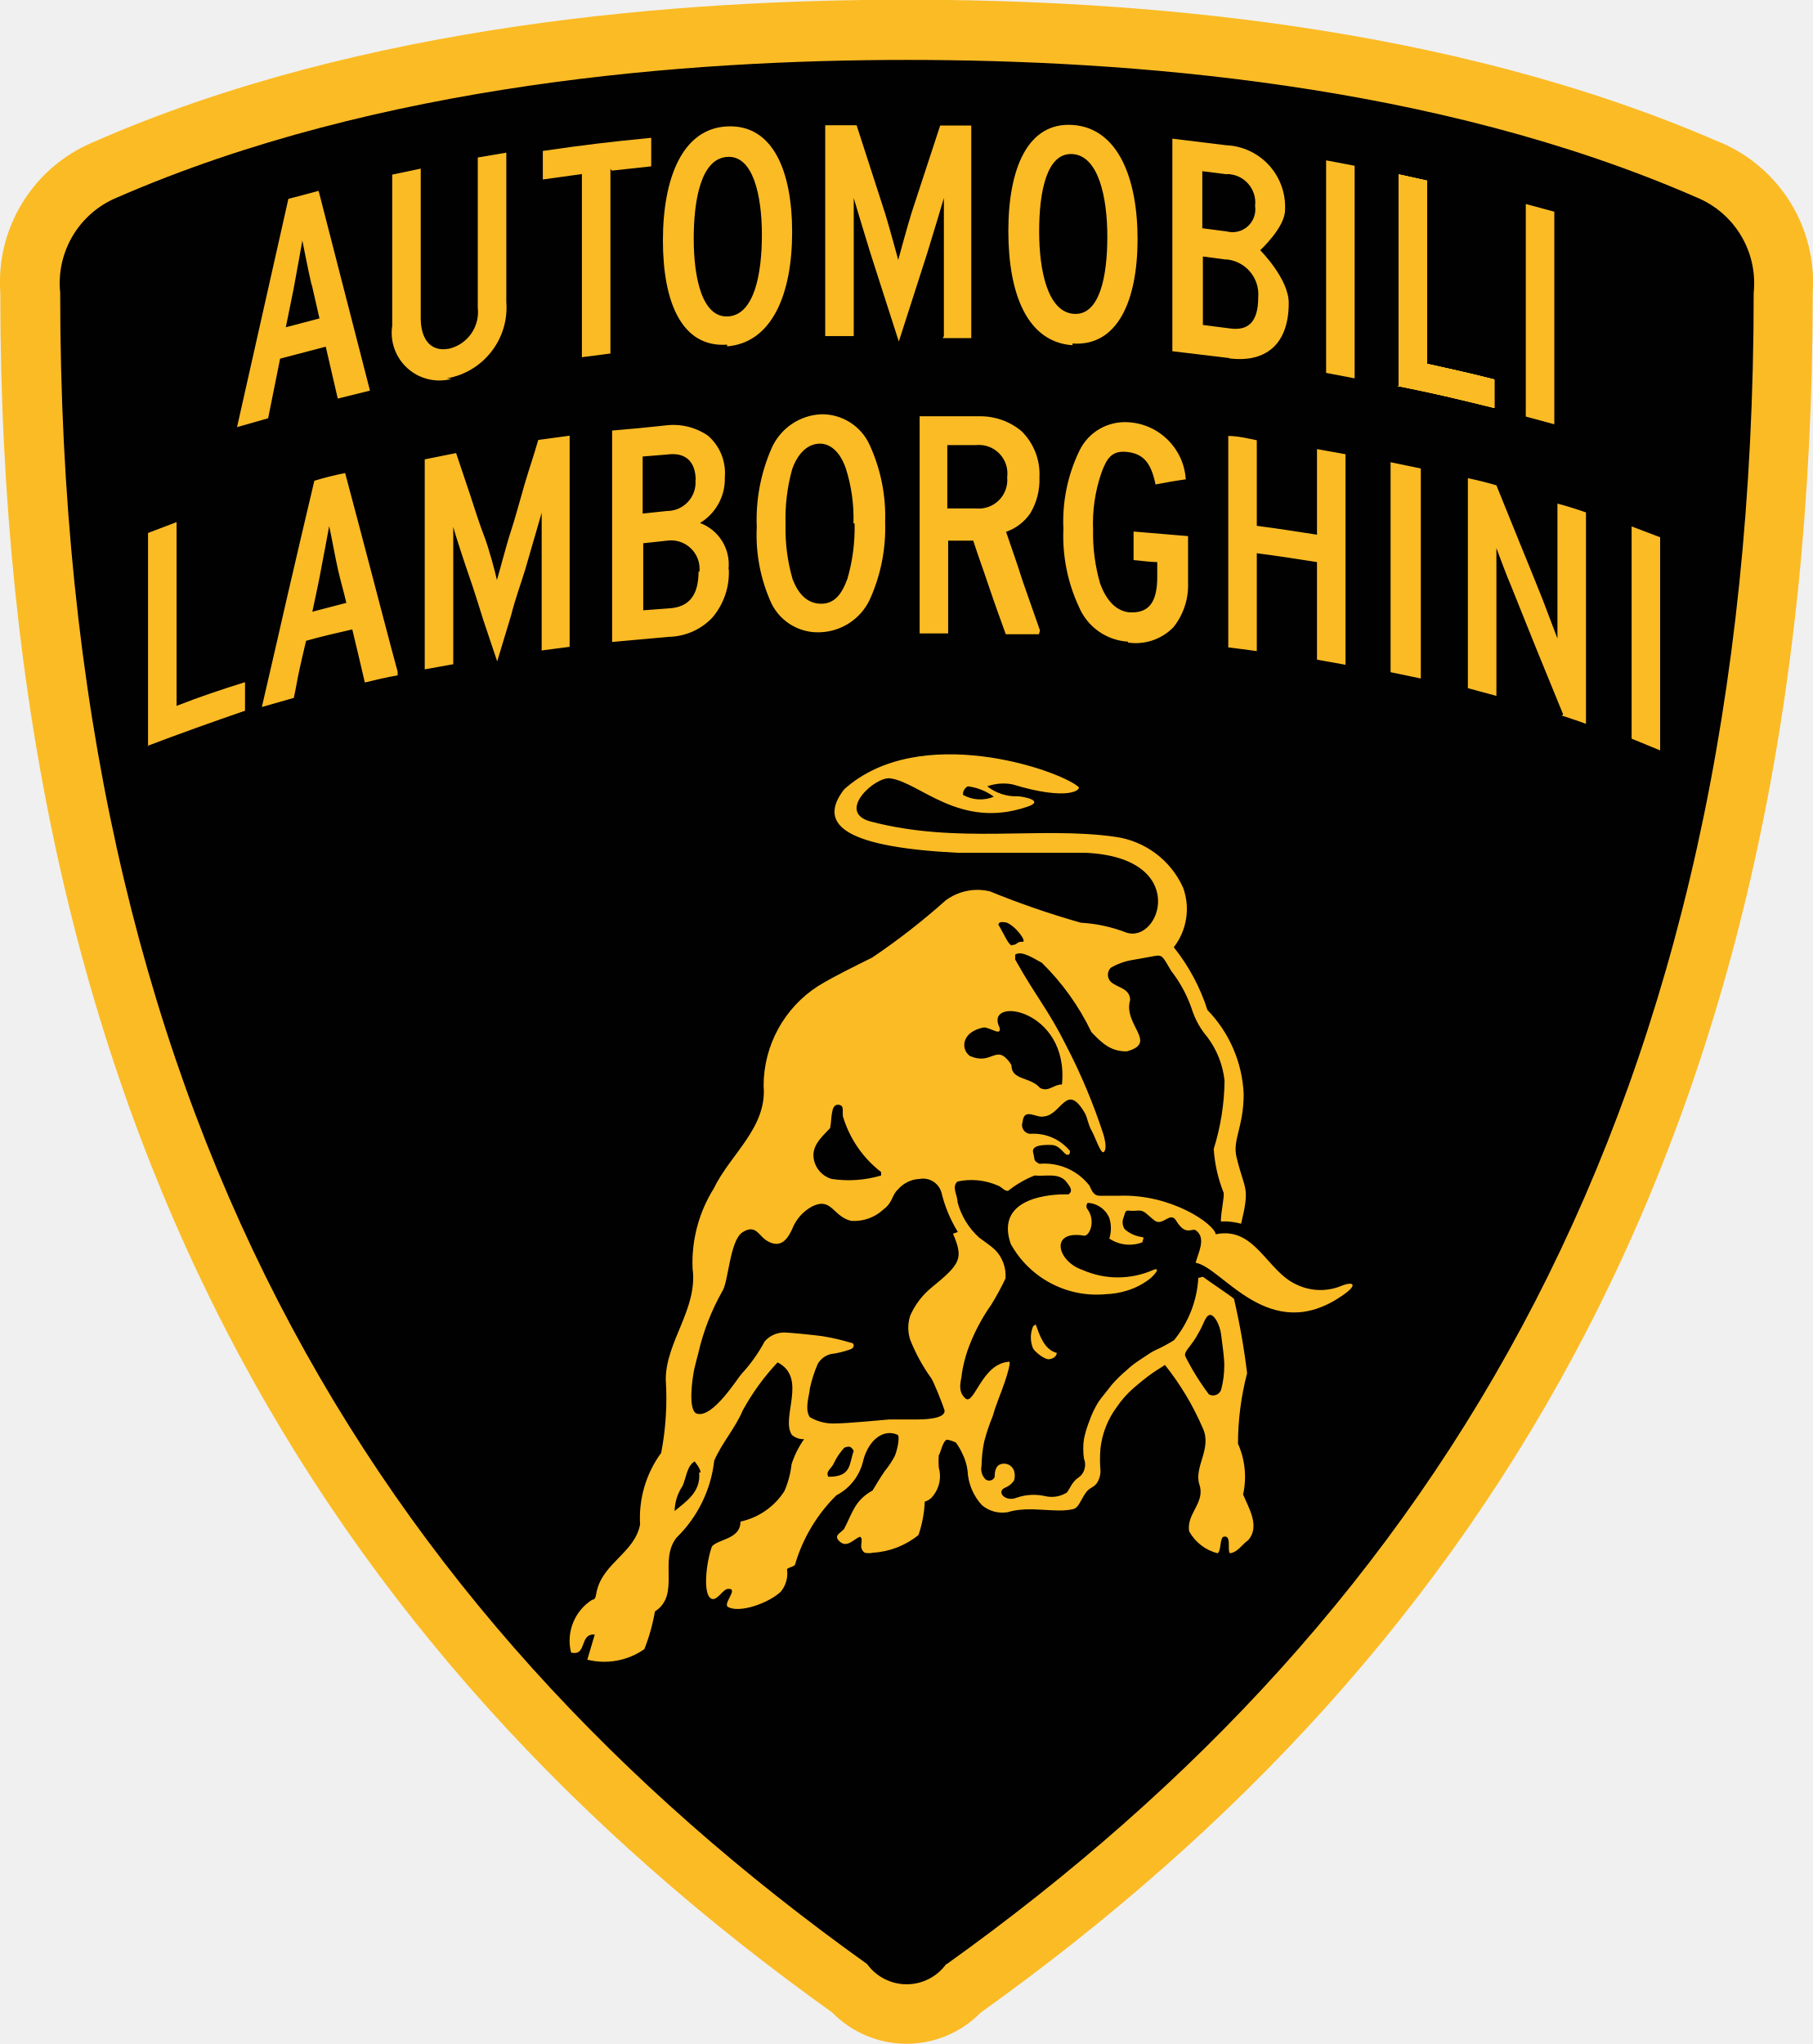
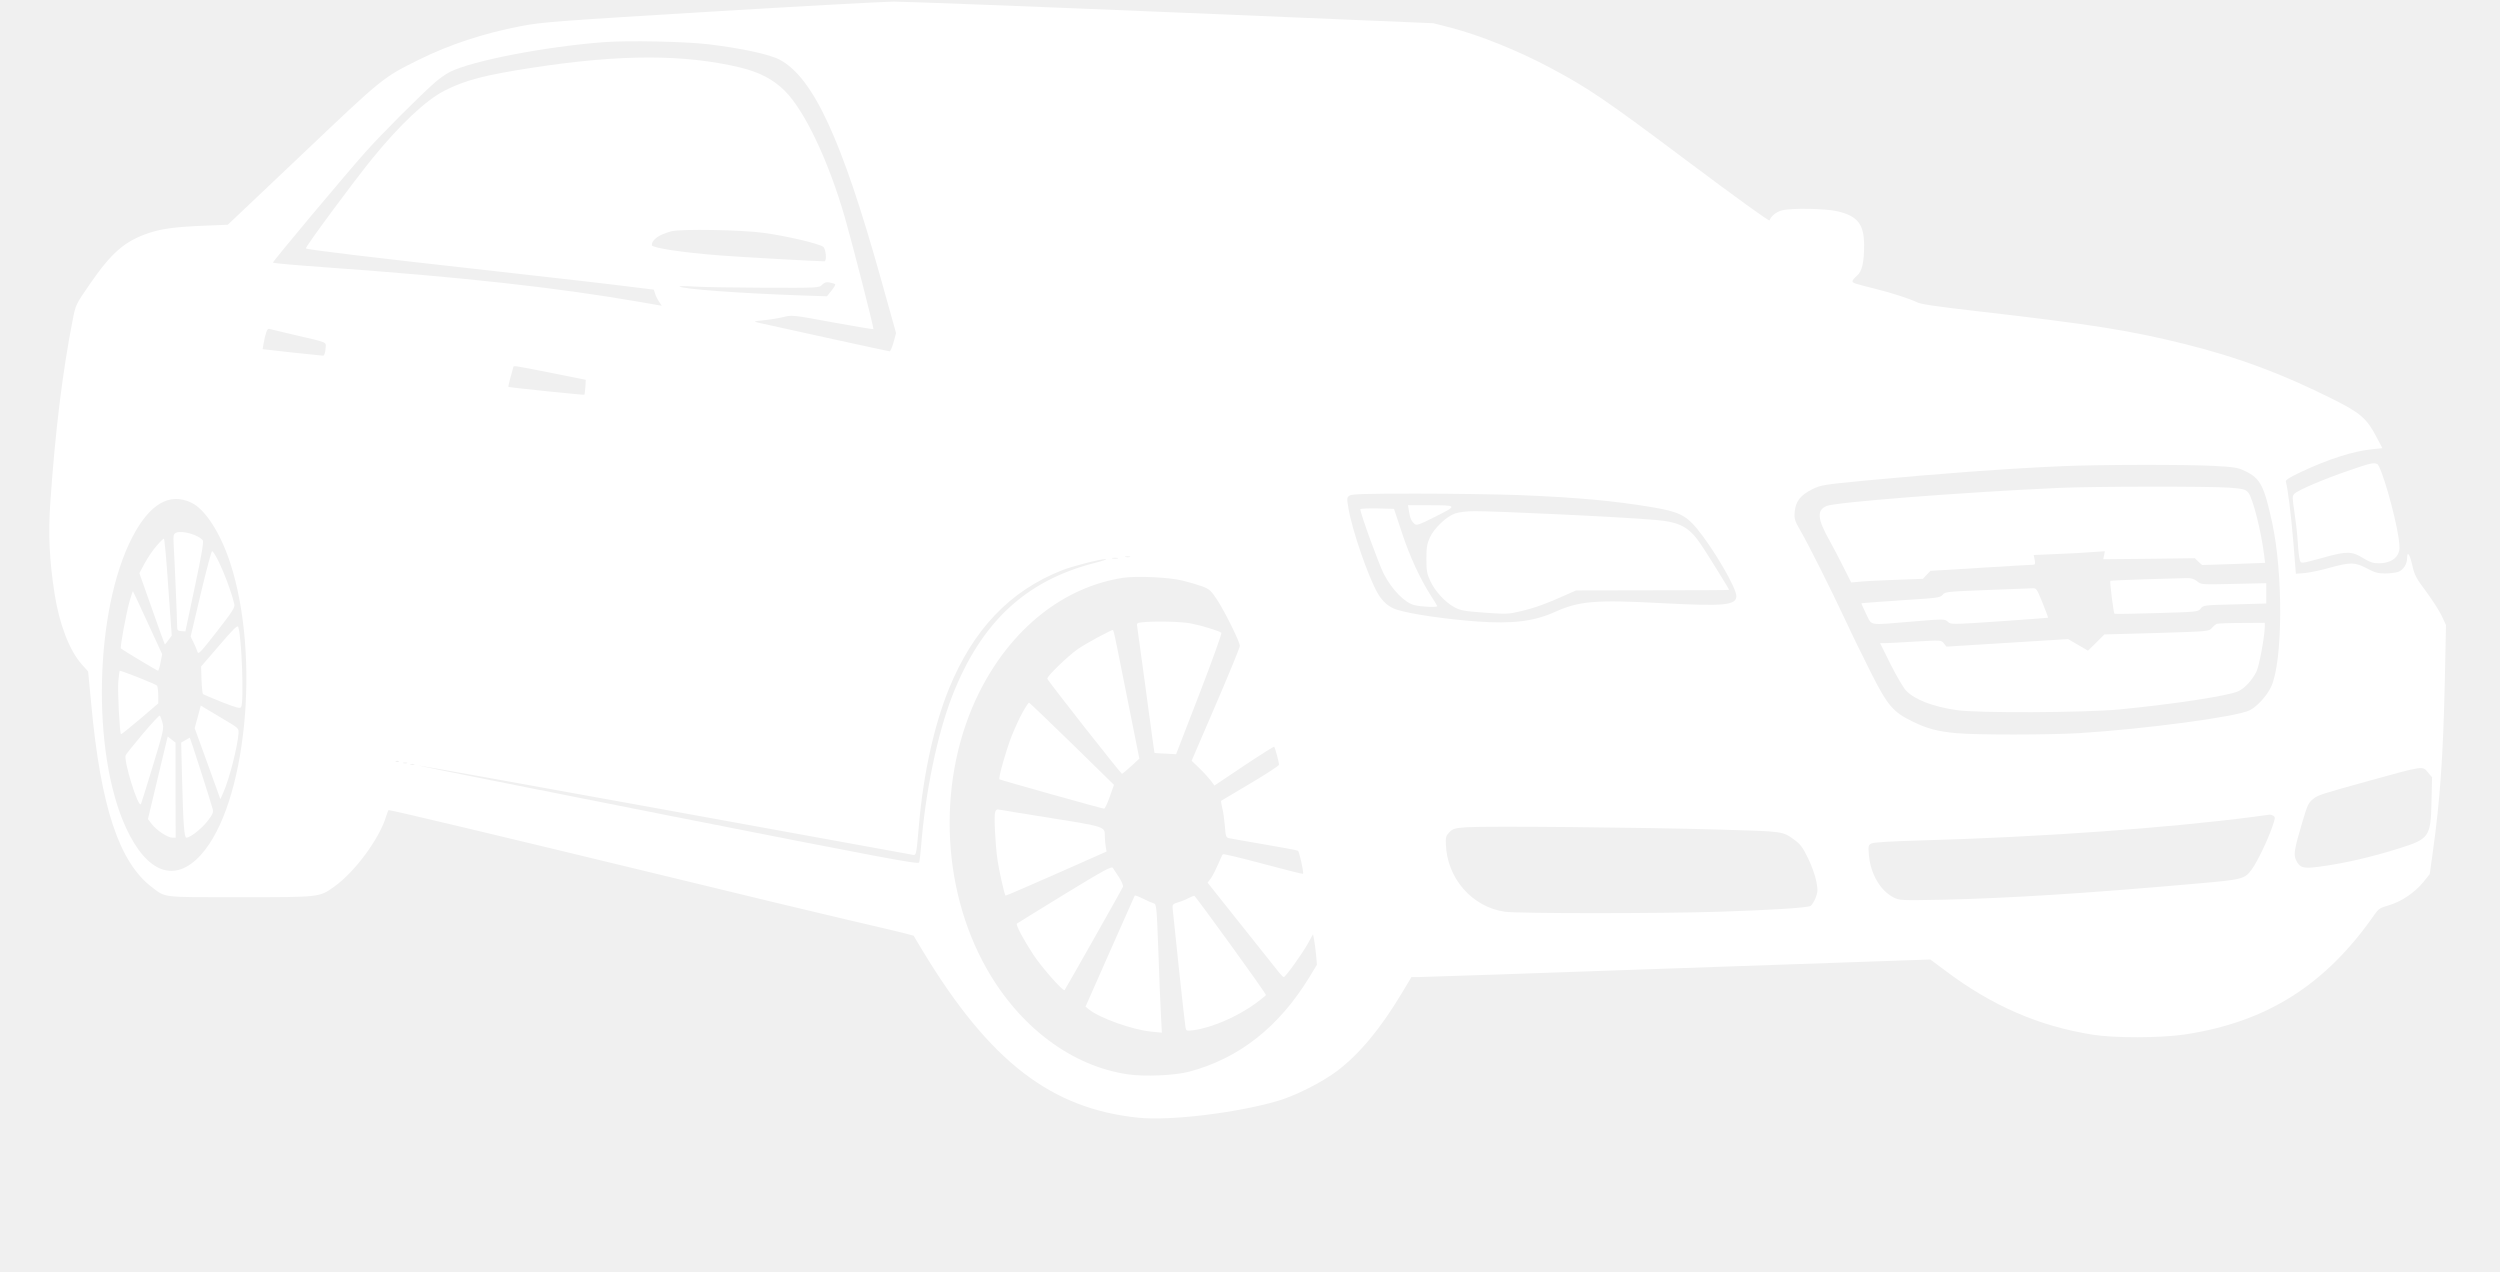
- <svg xmlns="http://www.w3.org/2000/svg" id="Layer_1" data-name="Layer 1" viewBox="0 0 63.54 71.64">
-   <path d="M347.14,344.37a5.22,5.22,0,0,1,3.18-5.16c9.39-4.1,20.29-4.9,28-4.9s18.57.8,28,4.9a5.22,5.22,0,0,1,3.18,5.16c0,28.63-11.07,46.57-28.59,59.09a3.57,3.57,0,0,1-5.1,0c-17.52-12.52-28.59-30.46-28.59-59.09" transform="translate(-346.51 -333.61)" style="fill:#010102" />
-   <path d="M406.81,338.6c-9.58-4.18-20.7-5-28.52-5s-19,.81-28.53,5a5.32,5.32,0,0,0-3.24,5.26c0,29.21,11.3,47.52,29.17,60.29a3.64,3.64,0,0,0,5.2,0c17.87-12.77,29.17-31.07,29.17-60.29a5.33,5.33,0,0,0-3.24-5.26m-27.14,63.85a1.71,1.71,0,0,1-2.77,0c-17.32-12.38-28.29-30-28.29-58.58a3.25,3.25,0,0,1,2-3.34c9.18-4,20-4.82,27.69-4.82s18.51.81,27.68,4.82a3.25,3.25,0,0,1,2,3.34c0,28.54-11,46.21-28.29,58.58" transform="translate(-346.51 -333.61)" style="fill:#fbbb25" />
-   <path d="M376.44,384.46c-.09-.15-.15-.18-.33-.11a2.08,2.08,0,0,0-.36.53c-.08.2-.31.29-.2.49.82,0,.72-.44.89-.91m-5.37.76c0-.14-.21-.39-.21-.39-.27.17-.28.53-.42.86a1.63,1.63,0,0,0-.28.88h0c.38-.32.93-.66.86-1.35m5.06-12.42c-.08-.17.08-.46-.19-.47s-.21.53-.28.82c-.31.33-.68.64-.56,1.14a.89.89,0,0,0,.61.64,4,4,0,0,0,1.74-.12v-.12a3.86,3.86,0,0,1-1.32-1.89m5.73-2.07a.86.86,0,0,1,.16.22c0,.53.65.39,1,.79.3.16.49-.13.77-.12.26-2.67-2.75-3.12-2.19-2,.08.33-.32,0-.55,0-.78.15-.82.76-.49,1,.72.32.9-.33,1.3.11m.19-4c.18,0,.16-.13.35-.11s-.24-.57-.57-.68c-.09,0-.24-.06-.27.08.17.26.37.77.49.72m-.64-5.2a1.92,1.92,0,0,0-.92-.37.31.31,0,0,0-.17.3,1.24,1.24,0,0,0,1.09.06m2.2,19.48c0,.15-.15.23-.28.24s-.43-.2-.55-.37a1,1,0,0,1,0-.79l.09-.06c.14.38.29.88.74,1m5.12-2.67c.2.15.95.65,1.09.77a24.48,24.48,0,0,1,.46,2.61,9.87,9.87,0,0,0-.32,2.47,2.85,2.85,0,0,1,.18,1.78c.2.48.6,1.12.18,1.6-.23.16-.36.42-.64.46-.11-.1.08-.69-.25-.57-.11.13-.06.47-.18.57a1.56,1.56,0,0,1-1-.77c-.11-.61.57-1,.36-1.63s.46-1.27.11-2a9.67,9.67,0,0,0-1.32-2.2c-.16.11-.35.21-.61.41s-.37.3-.49.4a3.51,3.51,0,0,0-.6.68,3,3,0,0,0-.56,1.43,4.46,4.46,0,0,0,0,.79.76.76,0,0,1-.14.45c-.14.17-.25.12-.41.37s-.23.48-.4.52c-.62.16-1.53-.13-2.3.11a1.11,1.11,0,0,1-.9-.24,1.9,1.9,0,0,1-.51-1.22,1.93,1.93,0,0,0-.19-.61,2.2,2.2,0,0,0-.22-.37,1.11,1.11,0,0,0-.3-.1c-.15,0-.24.48-.3.55a3,3,0,0,0,0,.42,1.1,1.1,0,0,1-.2,1,.53.53,0,0,1-.29.2,4.17,4.17,0,0,1-.22,1.17,2.78,2.78,0,0,1-1.59.62.66.66,0,0,1-.3,0c-.25-.19,0-.46-.16-.56-.2.07-.45.4-.7.18s0-.29.14-.45c.3-.57.37-1,1-1.35.1-.16.26-.44.42-.67a3.34,3.34,0,0,0,.36-.54c.12-.3.17-.71.1-.74-.48-.22-1,.15-1.2.87a1.83,1.83,0,0,1-.95,1.25,5.64,5.64,0,0,0-1.44,2.4c0,.1-.25.12-.29.19a1,1,0,0,1-.22.79c-.44.41-1.46.76-1.85.53-.19-.11.4-.67,0-.63-.17,0-.37.41-.56.35-.35-.11-.19-1.34,0-1.84.22-.26,1-.25,1-.87a2.44,2.44,0,0,0,1.54-1.07,3.25,3.25,0,0,0,.25-.94,3.22,3.22,0,0,1,.44-.88.6.6,0,0,1-.43-.15c-.4-.6.56-2-.5-2.54a8.22,8.22,0,0,0-1.22,1.68c-.26.62-.73,1.14-1,1.76a4.47,4.47,0,0,1-1.32,2.7c-.64.8.15,2-.76,2.59a6.73,6.73,0,0,1-.37,1.32,2.45,2.45,0,0,1-2,.37l.26-.88c-.55-.05-.26.77-.83.63a1.7,1.7,0,0,1,.74-1.85c.14,0,.13-.19.16-.3.23-1,1.33-1.35,1.52-2.34a3.86,3.86,0,0,1,.74-2.51,10.17,10.17,0,0,0,.16-2.57c0-1.33,1.13-2.48.94-3.89a4.9,4.9,0,0,1,.74-2.8c.59-1.22,1.88-2.14,1.75-3.61a4.16,4.16,0,0,1,1.91-3.49c.61-.37,1.28-.69,1.9-1a24.22,24.22,0,0,0,2.57-2,1.87,1.87,0,0,1,1.55-.32,30.43,30.43,0,0,0,3.19,1.1,5.19,5.19,0,0,1,1.58.34c1.2.43,2.27-2.61-1.39-2.79l-4.49,0c-3.79-.19-5-.92-4-2.22,2.62-2.37,7.51-.7,8.22-.09.1.08-.31.52-2.32-.09a1.68,1.68,0,0,0-.88.07,1.64,1.64,0,0,0,1.07.35c.15,0,1,.15.32.37-2.36.8-3.75-.86-4.79-1-.54-.07-1.9,1.18-.7,1.51,3.08.81,5.93.16,8.59.54a3.07,3.07,0,0,1,2.38,1.79,2.19,2.19,0,0,1-.33,2.08,6.87,6.87,0,0,1,1.18,2.2,4.51,4.51,0,0,1,1.27,2.94c0,1.17-.4,1.6-.25,2.22.29,1.2.48,1,.16,2.33a2.32,2.32,0,0,0-.71-.08c0-.31.12-.84.1-1a5,5,0,0,1-.35-1.54,8.34,8.34,0,0,0,.38-2.39,3.08,3.08,0,0,0-.61-1.54,2.83,2.83,0,0,1-.5-.86,4.62,4.62,0,0,0-.76-1.45c-.3-.5-.3-.58-.6-.52l-.78.14a2.2,2.2,0,0,0-.74.27.35.35,0,0,0,0,.49c.24.22.67.22.68.64-.26.87,1,1.5-.12,1.8-.53,0-.83-.24-1.24-.68a8.62,8.62,0,0,0-1.74-2.43c-.21-.1-.7-.45-.93-.28v.17c.72,1.29,1.16,1.76,1.78,3a20.66,20.66,0,0,1,1.32,3.15c.08.3.1.53,0,.6s-.29-.52-.42-.75-.14-.44-.24-.62c-.64-1.1-.81.06-1.43.12-.27.07-.7-.33-.75.19a.31.31,0,0,0,.25.42,1.66,1.66,0,0,1,1.41.6c0,.05,0,.16-.11.13s-.25-.33-.53-.34-.72,0-.65.27,0,.28.22.39a2,2,0,0,1,1.75.76c.09.18.14.37.39.36l.65,0c1.84-.07,3.35,1,3.39,1.35,1.39-.29,1.79,1.31,2.85,1.77a1.92,1.92,0,0,0,1.5.06c.49-.21.67-.07.07.33-2.55,1.75-4.18-1-5.12-1.16.05-.29.4-.86,0-1.14-.14-.09-.35.22-.69-.34-.2-.34-.47.21-.75,0s-.35-.37-.59-.35-.24,0-.35,0-.1.12-.16.27,0,.34.07.4a1.16,1.16,0,0,0,.6.26c.08,0,0,.12,0,.18a1.26,1.26,0,0,1-1.16-.13,1.2,1.2,0,0,0,0-.72.86.86,0,0,0-.76-.53.18.18,0,0,0,0,.23c.29.4.07.93-.12.92-1.23-.21-.95.9-.06,1.2a3.07,3.07,0,0,0,2.48,0c.16-.07.21,0-.07.27a2.45,2.45,0,0,1-.87.46,2.84,2.84,0,0,1-.72.12,3.44,3.44,0,0,1-3.34-1.77c-.57-1.68,1.55-1.73,1.92-1.73h.11c.2-.14,0-.32-.07-.43-.26-.34-.72-.19-1.12-.23a3.62,3.62,0,0,0-.93.54c-.14,0-.2-.12-.34-.18a2.31,2.31,0,0,0-1.43-.15c-.22.18,0,.48,0,.73a2.56,2.56,0,0,0,.76,1.24c.16.12.39.27.56.43a1.29,1.29,0,0,1,.36,1,9.62,9.62,0,0,1-.5.92,6.64,6.64,0,0,0-.83,1.6,5,5,0,0,0-.2.81c0,.2-.19.59.12.87s.57-1.21,1.52-1.28c.1-.08,0,.4-.35,1.29-.12.32-.15.41-.21.62a6.64,6.64,0,0,0-.3.9,4.68,4.68,0,0,0-.09.84.51.51,0,0,0,.14.47.21.21,0,0,0,.32-.08c0-.08,0-.34.16-.43a.37.37,0,0,1,.52.21.57.57,0,0,1,0,.34.65.65,0,0,1-.31.25c-.33.14,0,.52.41.35a1.81,1.81,0,0,1,1-.05,1,1,0,0,0,.72-.11c.06,0,.15-.25.28-.4s.1-.08.25-.22a.57.57,0,0,0,.1-.59,2.4,2.4,0,0,1,0-.68,3.7,3.7,0,0,1,.2-.66,3.09,3.09,0,0,1,.32-.66c.07-.11.35-.44.45-.58a4.88,4.88,0,0,1,.53-.52,3.2,3.2,0,0,1,.45-.35c.23-.15.42-.29.54-.34a5.22,5.22,0,0,0,.67-.36,3.78,3.78,0,0,0,.85-2.18m0,1.94c-.24.46-.51.62-.46.8a8.72,8.72,0,0,0,.83,1.34.3.3,0,0,0,.43-.16,3.31,3.31,0,0,0,.11-.87c0-.25-.06-.67-.11-1.06s-.26-.73-.41-.69-.21.35-.39.64m-8.43-3.55a4.82,4.82,0,0,1-.58-1.4.67.67,0,0,0-.76-.46,1.06,1.06,0,0,0-.76.37c-.21.18-.18.46-.51.7a1.5,1.5,0,0,1-1.13.4c-.64-.15-.68-.84-1.36-.51a1.53,1.53,0,0,0-.71.8c-.12.25-.36.75-.91.39-.27-.18-.38-.57-.83-.28s-.49,1.75-.71,2.07a8.08,8.08,0,0,0-.84,2.17s-.11.41-.15.6-.24,1.43.11,1.52c.56.15,1.41-1.24,1.56-1.4a5.5,5.5,0,0,0,.81-1.14.92.92,0,0,1,.81-.3c.09,0,.83.07,1.2.12a7.36,7.36,0,0,1,1,.23c.14,0,.15.18,0,.23a3.22,3.22,0,0,1-.7.17.73.73,0,0,0-.45.34,4.67,4.67,0,0,0-.28.87c0,.18-.2.71,0,1a1.63,1.63,0,0,0,.92.22c.37,0,1.76-.13,1.87-.14.33,0,.72,0,1,0,.12,0,1,0,.93-.33-.05-.17-.38-1-.46-1.11a6.25,6.25,0,0,1-.74-1.35,1.36,1.36,0,0,1,0-.85,2.65,2.65,0,0,1,.77-1c1-.82,1.1-1,.73-1.87" transform="translate(-346.51 -333.61)" style="fill:#fbbb25" />
-   <path d="M403.71,359.49v-7.43l1,.38v7.47l-1-.41m-2.4-.85-.92-2.25c-.31-.76-.6-1.5-.9-2.24-.15-.34-.43-1.1-.52-1.34,0,.27,0,1.12,0,1.46V358l-1-.27v-7.36c.34.07.7.16,1,.25l.81,2c.27.65.54,1.33.81,2,.14.36.43,1.14.52,1.37,0-.29,0-1.14,0-1.5v-3.23c.34.09.69.2,1,.31v7.41c-.29-.11-.58-.2-.85-.29m-6-1.52v-7.36l1.06.22v7.36Zm-2.58-.45v-3.41c-.7-.11-1.41-.22-2.11-.31v3.43c-.34-.05-.7-.09-1-.13v-7.41c.34,0,.7.09,1,.15v3c.7.09,1.41.2,2.11.31v-3l1,.18v7.38l-1-.18m-6.62-.63a2,2,0,0,1-1.73-1.23,5.87,5.87,0,0,1-.54-2.72,5.68,5.68,0,0,1,.56-2.74,1.77,1.77,0,0,1,1.73-1,2.14,2.14,0,0,1,2,2c-.36.05-.7.11-1.06.18-.16-.79-.45-1.08-1-1.14s-.72.25-.9.74a5.46,5.46,0,0,0-.29,2,6.3,6.3,0,0,0,.25,1.88c.2.54.52.94,1,1,.7.05,1-.34,1-1.24v-.52c-.27,0-.56-.05-.83-.07v-1l1.91.16v1.64a2.35,2.35,0,0,1-.51,1.55,1.84,1.84,0,0,1-1.6.54m-3.12-.29c-.38,0-.78,0-1.16,0-.2-.56-.4-1.1-.58-1.64s-.38-1.08-.56-1.64c-.31,0-.59,0-.88,0v3.25h-1V348.2l2.11,0a2.25,2.25,0,0,1,1.46.52,2.11,2.11,0,0,1,.63,1.62,2.28,2.28,0,0,1-.32,1.26,1.7,1.7,0,0,1-.85.65c.2.58.4,1.15.59,1.75l.6,1.71m-5.43-3.82a6.09,6.09,0,0,1-.54,2.74,2,2,0,0,1-1.73,1.14,1.81,1.81,0,0,1-1.71-1,5.76,5.76,0,0,1-.52-2.69,6.24,6.24,0,0,1,.52-2.76,2,2,0,0,1,1.73-1.19,1.83,1.83,0,0,1,1.71,1.08,6,6,0,0,1,.54,2.72m-6.51,1.73a1,1,0,0,0-1.14-1.1l-.83.09V355l.94-.07c.63-.05,1-.41,1-1.3m1.06-.07a2.43,2.43,0,0,1-.58,1.7,2.16,2.16,0,0,1-1.51.67l-2,.18v-7.41c.63-.05,1.24-.11,1.88-.18a2.14,2.14,0,0,1,1.48.36,1.73,1.73,0,0,1,.59,1.46,1.8,1.8,0,0,1-.87,1.6,1.55,1.55,0,0,1,1,1.62m9.77-3.23a1,1,0,0,0-1.1-1.12l-1,0v2.22c.32,0,.65,0,1,0a1,1,0,0,0,1.1-1.08m-5.39,1.6a5.73,5.73,0,0,0-.27-1.93c-.18-.52-.51-.88-.94-.86s-.76.38-.94.9a6.44,6.44,0,0,0-.23,1.93,6.27,6.27,0,0,0,.25,1.93c.2.51.51.85,1,.85s.74-.38.92-.88a6.43,6.43,0,0,0,.25-1.93m-5.57-1.5c0-.74-.42-1-1-.92l-.86.07v2l.85-.09a1,1,0,0,0,1-1.1m-5.39,6v-3c0-.47,0-1.55,0-1.84l-.58,2c-.16.52-.34,1-.49,1.59l-.49,1.62-.49-1.46c-.16-.51-.31-1-.47-1.46s-.51-1.51-.58-1.8c0,.29,0,1.35,0,1.82v3l-1,.18v-7.36l1.1-.22.49,1.46c.16.49.32,1,.49,1.44s.4,1.3.45,1.55c.09-.29.34-1.26.49-1.71s.31-1.06.47-1.61.32-1,.49-1.59l1.1-.15v7.4l-1,.13m-6.83-1.68c-.09-.38-.2-.76-.29-1.15s-.25-1.28-.31-1.53c-.05.29-.22,1.17-.32,1.7s-.18.86-.27,1.3l1.19-.31m1.8,2.54c-.4.07-.78.16-1.15.25l-.22-.94-.22-.92c-.56.13-1.1.25-1.62.4-.09.36-.16.7-.23,1s-.13.7-.2,1l-1.12.32c.31-1.33.61-2.65.92-4s.61-2.61.92-3.93c.36-.11.72-.2,1.08-.27.31,1.15.61,2.31.92,3.48s.6,2.31.92,3.48m-8.75,2.61v-7.47l1-.38v6.44c.79-.31,1.59-.58,2.4-.83v1c-1.16.4-2.31.81-3.44,1.24" transform="translate(-346.51 -333.61)" style="fill:#fbbb25" />
-   <path d="M358.36,347.62l-.43-1.86-1.6.42-.42,2.09-1.09.31,1.8-8,1.06-.28,1.8,7-1.13.28m-.92-4c-.11-.46-.32-1.54-.32-1.54s-.21,1.18-.31,1.71l-.27,1.33,1.18-.31-.27-1.18" transform="translate(-346.51 -333.61)" style="fill:#fbbb25" />
-   <path d="M362.34,346.89a1.67,1.67,0,0,1-2.08-1.86v-5.3l1-.21c0,2.1,0,3.15,0,5.25,0,.62.27,1.2,1,1.06a1.32,1.32,0,0,0,1-1.43v-5.27l1-.17v5.23a2.52,2.52,0,0,1-2.08,2.68" transform="translate(-346.51 -333.61)" style="fill:#fbbb25" />
-   <path d="M367.91,339.53V346l-1,.13v-6.42l-1.37.19v-1c1.52-.22,2.28-.31,3.8-.46v1l-1.38.15" transform="translate(-346.51 -333.61)" style="fill:#fbbb25" />
-   <path d="M372,345.69c-1.59.11-2.25-1.49-2.25-3.65s.67-3.93,2.26-4,2.27,1.55,2.27,3.71-.7,3.87-2.28,4m0-6.64c-.91.06-1.17,1.49-1.17,2.87s.3,2.78,1.21,2.72,1.18-1.48,1.18-2.86-.31-2.8-1.22-2.73" transform="translate(-346.51 -333.61)" style="fill:#fbbb25" />
-   <path d="M379.6,345.39v-3c0-.47,0-1.84,0-1.84s-.41,1.38-.58,1.92l-1,3.11-1-3.11c-.17-.54-.58-1.92-.58-1.92s0,1.37,0,1.84v3l-1,0V338l1.1,0,1,3.09c.14.45.46,1.63.46,1.63s.33-1.22.47-1.66l1-3.05,1.09,0v7.45l-1,0" transform="translate(-346.51 -333.61)" style="fill:#fbbb25" />
-   <path d="M384.11,345.71c-1.59-.11-2.25-1.8-2.25-4s.68-3.83,2.26-3.72,2.27,1.86,2.27,4-.69,3.77-2.28,3.66m0-6.64c-.91-.06-1.17,1.33-1.17,2.71s.3,2.82,1.21,2.89,1.18-1.31,1.18-2.7-.31-2.84-1.22-2.9" transform="translate(-346.51 -333.61)" style="fill:#fbbb25" />
-   <path d="M389.61,346.16l-2-.24v-7.45l1.88.23a2.16,2.16,0,0,1,2.07,2.27c0,.61-.87,1.41-.87,1.41s1,1,1,1.85c0,1.49-.85,2.1-2.09,1.94m-.07-6.45-.87-.11v2l.85.11a.8.8,0,0,0,1-.89,1,1,0,0,0-1-1.12m0,3-.83-.11V345l.94.12c.63.09,1-.2,1-1.09a1.23,1.23,0,0,0-1.14-1.33" transform="translate(-346.51 -333.61)" style="fill:#fbbb25" />
-   <path d="M393,346.68v-7.45l1,.19v7.45l-1-.19" transform="translate(-346.51 -333.61)" style="fill:#fbbb25" />
-   <path d="M395.54,347.17v-7.45l1,.22v6.42c.94.21,1.42.31,2.36.55v1c-1.35-.33-2-.49-3.39-.77" transform="translate(-346.51 -333.61)" style="fill:#fbbb25" />
-   <path d="M395.54,347.17v-7.45l1,.22v6.42c.94.21,1.42.31,2.36.55v1c-1.35-.33-2-.49-3.39-.77" transform="translate(-346.51 -333.61)" style="fill:#fbbb25" />
-   <path d="M395.54,347.17v-7.45l1,.22v6.42c.94.21,1.42.31,2.36.55v1c-1.35-.33-2-.49-3.39-.77" transform="translate(-346.51 -333.61)" style="fill:#fbbb25" />
-   <path d="M400,348.21v-7.45l1,.27v7.45l-1-.27" transform="translate(-346.51 -333.61)" style="fill:#fbbb25" />
+ <svg xmlns="http://www.w3.org/2000/svg" version="1.0" width="1722pt" height="876pt" viewBox="0 0 1722 876" preserveAspectRatio="xMidYMid meet">
+   <g transform="translate(0,876) scale(0.1,-0.1)" fill="#ffffff" stroke="none">
+     <path d="M4885 8679 c-1069 -65 -1150 -71 -1297 -99 -255 -49 -490 -126 -702 -231 -250 -124 -246 -121 -803 -650 l-514 -487 -147 -6 c-211 -8 -307 -21 -397 -51 -166 -56 -257 -135 -407 -353 -96 -139 -97 -141 -117 -244 -69 -349 -121 -768 -155 -1268 -14 -210 -6 -389 30 -620 32 -208 103 -392 187 -486 l44 -49 22 -230 c65 -703 192 -1083 415 -1254 100 -76 60 -71 609 -71 556 0 546 -1 651 74 141 101 311 331 356 484 7 23 15 42 17 42 22 0 793 -184 1903 -453 509 -124 1074 -260 1255 -302 182 -42 359 -84 394 -93 l64 -17 67 -112 c459 -756 881 -1081 1483 -1142 215 -22 667 32 952 114 123 35 312 130 416 209 153 116 299 292 444 534 l67 112 51 0 c29 0 833 27 1788 61 l1735 60 105 -78 c320 -241 642 -381 1014 -440 151 -24 465 -23 630 1 568 85 972 340 1311 827 27 39 38 46 97 63 85 24 179 87 238 159 l45 56 22 158 c49 352 70 645 82 1173 l8 385 -28 60 c-15 33 -63 108 -107 168 -72 96 -82 115 -98 187 -17 75 -35 98 -35 44 0 -40 -27 -81 -61 -93 -18 -6 -59 -11 -91 -11 -48 0 -71 6 -125 35 -82 43 -111 44 -253 5 -60 -17 -137 -33 -172 -37 l-64 -5 -17 213 c-16 195 -39 378 -52 420 -4 12 20 28 102 67 191 90 360 144 495 158 l68 7 -41 77 c-65 126 -111 166 -295 258 -357 179 -656 290 -1024 382 -379 94 -636 135 -1418 225 -295 34 -402 49 -430 64 -47 23 -173 64 -282 91 -149 37 -160 41 -160 53 0 7 13 23 30 37 36 30 50 91 50 214 -1 143 -46 199 -185 231 -82 19 -318 23 -381 6 -39 -10 -77 -41 -85 -69 -3 -8 -227 154 -570 411 -559 419 -679 501 -939 639 -222 119 -487 225 -686 277 l-121 31 -1794 75 c-987 41 -1852 74 -1924 74 -71 -1 -643 -32 -1270 -70z m-5 -224 c224 -27 421 -69 490 -106 232 -123 428 -548 696 -1504 l106 -379 -17 -63 c-10 -35 -22 -63 -27 -63 -8 0 -707 153 -908 198 -32 8 -28 9 40 16 41 4 102 14 135 22 59 15 64 15 339 -36 153 -28 280 -49 282 -47 5 4 -145 590 -196 767 -112 390 -278 740 -416 876 -79 78 -174 127 -305 159 -387 92 -824 92 -1429 -1 -332 -51 -467 -86 -611 -160 -126 -65 -303 -231 -493 -464 -128 -157 -466 -614 -459 -621 10 -9 425 -59 1323 -159 393 -44 796 -90 894 -103 l179 -22 10 -30 c5 -17 18 -41 28 -55 l17 -26 -161 28 c-575 99 -1214 169 -2132 235 -212 15 -385 30 -385 34 0 11 499 606 635 759 111 125 382 396 483 484 29 25 74 57 100 70 154 78 664 176 1067 206 167 12 553 4 715 -15z m380 -1299 c161 -22 372 -72 409 -95 20 -13 28 -101 9 -101 -45 0 -605 31 -723 41 -252 19 -465 52 -465 70 0 39 49 73 135 96 66 17 489 10 635 -11z m492 -353 c5 -2 -6 -22 -24 -44 l-32 -40 -176 6 c-429 15 -823 44 -840 62 -3 3 45 3 105 -1 61 -4 278 -7 483 -8 371 -1 374 -1 395 21 17 16 29 20 52 15 16 -3 33 -8 37 -11z m-3732 -348 c249 -58 226 -47 222 -100 -2 -25 -9 -45 -16 -45 -6 0 -102 10 -214 22 l-203 23 6 35 c13 74 26 109 38 105 6 -2 82 -20 167 -40z m1775 -263 l240 -48 -3 -49 c-2 -28 -5 -52 -7 -54 -4 -3 -517 50 -523 54 -3 2 19 86 33 133 5 15 -20 19 260 -36z m11453 -641 c146 -8 168 -12 217 -36 104 -50 130 -100 185 -352 77 -353 74 -954 -5 -1130 -28 -63 -96 -138 -148 -165 -88 -45 -715 -129 -1177 -158 -203 -12 -710 -13 -845 0 -130 12 -201 31 -303 81 -133 65 -171 110 -284 334 -53 105 -131 264 -173 355 -105 224 -257 527 -312 622 -42 73 -45 83 -41 133 6 71 40 115 121 155 59 29 75 32 367 60 505 48 982 83 1355 99 251 11 848 12 1043 2z m-4788 -201 c398 -16 655 -39 922 -84 178 -30 230 -55 305 -145 114 -138 273 -409 273 -467 0 -63 -83 -71 -505 -49 -468 25 -576 16 -747 -61 -142 -64 -290 -82 -531 -65 -219 16 -461 51 -557 82 -54 17 -97 55 -130 112 -66 114 -176 434 -201 581 -13 74 -12 79 6 92 15 11 99 14 464 14 245 0 561 -5 701 -10z m-9143 -52 c95 -44 201 -208 268 -413 212 -648 111 -1669 -201 -2013 -178 -197 -371 -128 -516 186 -239 517 -217 1502 44 2003 119 228 255 308 405 237z m6466 -375 c-7 -2 -21 -2 -30 0 -10 3 -4 5 12 5 17 0 24 -2 18 -5z m-85 -10 c-10 -2 -26 -2 -35 0 -10 3 -2 5 17 5 19 0 27 -2 18 -5z m-163 -32 c-472 -122 -779 -409 -976 -915 -103 -264 -186 -666 -215 -1041 -4 -49 -10 -97 -13 -106 -5 -14 -234 29 -1733 325 -950 188 -1723 342 -1719 344 5 1 764 -135 1687 -303 924 -168 1693 -308 1711 -311 36 -7 33 -20 53 206 30 348 104 684 206 935 167 409 419 674 777 816 69 28 264 78 302 78 17 0 -19 -13 -80 -28z m610 -120 c45 -11 106 -29 136 -40 50 -19 60 -28 103 -93 56 -87 156 -289 156 -317 0 -11 -75 -194 -166 -405 l-166 -386 54 -52 c30 -29 65 -68 79 -86 l24 -33 203 136 c112 75 206 134 209 132 5 -6 33 -108 33 -124 0 -7 -89 -65 -197 -129 -109 -65 -200 -119 -202 -120 -2 -2 2 -24 8 -50 7 -25 14 -81 18 -124 5 -69 8 -79 27 -83 12 -3 121 -22 243 -43 123 -21 227 -40 233 -44 10 -6 42 -151 35 -159 -2 -2 -126 29 -275 69 -149 40 -274 70 -277 66 -4 -3 -18 -35 -33 -70 -15 -35 -37 -78 -49 -95 l-23 -31 233 -293 c128 -160 244 -307 258 -324 14 -18 29 -33 34 -33 11 0 123 155 164 228 l37 67 7 -35 c4 -19 10 -66 14 -105 l6 -70 -51 -84 c-210 -345 -486 -562 -830 -653 -98 -26 -308 -35 -421 -18 -386 56 -745 325 -973 728 -321 566 -340 1325 -50 1905 219 437 578 723 989 787 93 14 317 4 410 -19z m-5398 -1247 c-3 -3 -12 -4 -19 -1 -8 3 -5 6 6 6 11 1 17 -2 13 -5z m56 -11 c-7 -2 -19 -2 -25 0 -7 3 -2 5 12 5 14 0 19 -2 13 -5z m50 -10 c-7 -2 -19 -2 -25 0 -7 3 -2 5 12 5 14 0 19 -2 13 -5z m13872 -55 l27 -32 -4 -171 c-5 -238 -16 -254 -221 -318 -196 -62 -389 -106 -561 -128 -102 -13 -126 -6 -151 47 -18 38 -12 75 44 263 35 118 42 133 77 160 30 24 54 32 354 115 415 115 395 112 435 64z m-1065 -298 c13 -8 12 -18 -9 -77 -33 -94 -103 -240 -140 -290 -49 -68 -63 -71 -367 -98 -767 -68 -1305 -102 -1754 -112 -297 -6 -306 -5 -346 15 -93 47 -160 163 -171 293 -5 62 -4 68 17 79 15 8 127 15 339 21 824 23 1687 84 2296 163 55 8 105 14 110 15 6 0 17 -4 25 -9z m-3825 -94 c462 -13 441 -11 528 -73 39 -29 56 -52 92 -127 25 -51 49 -120 56 -158 11 -58 10 -72 -5 -112 -10 -26 -26 -50 -35 -56 -25 -13 -263 -28 -626 -40 -406 -13 -1389 -13 -1480 0 -226 33 -399 231 -406 467 -2 47 2 58 25 81 23 24 36 28 119 34 133 9 1227 -1 1732 -16z" fill="#ffffff" />
+     <path d="M14175 5399 c-665 -30 -1529 -98 -1593 -124 -69 -29 -64 -89 18 -235 26 -47 71 -132 99 -189 l52 -103 57 5 c31 4 142 9 247 13 l190 7 26 28 26 27 344 21 c190 12 353 21 363 21 14 0 16 6 11 33 l-7 34 159 7 c87 3 197 9 244 13 l87 6 -5 -28 -6 -27 316 3 315 4 25 -24 25 -23 217 7 217 8 -7 56 c-20 162 -78 392 -109 428 -20 23 -32 26 -131 34 -134 10 -946 9 -1180 -2z" fill="#ffffff" />
+     <path d="M14777 4770 c-130 -4 -239 -9 -241 -11 -5 -5 22 -220 28 -226 2 -3 133 -1 291 4 283 8 287 9 304 32 17 22 23 23 234 28 l217 6 0 70 0 70 -224 -5 c-223 -5 -224 -5 -252 18 -22 17 -40 23 -74 22 -25 -1 -152 -4 -283 -8z" fill="#ffffff" />
+     <path d="M13687 4696 c-277 -11 -290 -12 -306 -33 -17 -20 -34 -22 -287 -38 -148 -10 -270 -19 -272 -20 -2 -2 13 -35 32 -74 43 -84 6 -78 321 -52 217 18 220 18 242 -2 21 -19 24 -19 355 3 183 13 334 24 335 25 2 1 -16 47 -38 103 -38 94 -43 102 -68 100 -14 0 -156 -6 -314 -12z" fill="#ffffff" />
+     <path d="M15270 4463 c-8 -3 -24 -16 -35 -29 -20 -23 -21 -23 -380 -34 l-360 -10 -56 -56 -57 -56 -68 40 -69 40 -419 -26 -419 -26 -18 23 c-18 22 -18 22 -195 12 -97 -6 -191 -11 -210 -11 l-34 0 74 -149 c41 -81 89 -163 107 -180 60 -61 182 -108 344 -132 140 -22 884 -18 1120 4 390 38 764 96 825 127 44 22 92 74 122 133 19 38 56 236 58 310 l0 27 -157 -1 c-87 0 -165 -3 -173 -6z" fill="#ffffff" />
+     <path d="M9705 5238 c8 -49 17 -69 40 -88 13 -11 35 -3 145 53 151 76 151 77 -53 77 l-139 0 7 -42z" fill="#ffffff" />
+     <path d="M9370 5252 c0 -28 127 -378 162 -446 56 -108 144 -198 210 -214 46 -12 158 -17 158 -7 0 2 -20 35 -44 72 -76 119 -147 273 -201 438 l-53 160 -116 3 c-64 1 -116 -1 -116 -6z" fill="#ffffff" />
+     <path d="M10022 5223 c-60 -21 -144 -102 -173 -165 -20 -44 -24 -70 -24 -148 0 -82 4 -103 27 -152 33 -71 102 -146 165 -180 42 -23 68 -28 209 -38 150 -11 166 -10 245 9 95 22 182 53 303 108 l81 36 527 1 c291 0 528 1 528 3 0 6 -145 240 -192 310 -82 123 -147 158 -319 172 -228 20 -1096 61 -1244 60 -53 0 -108 -7 -133 -16z" fill="#ffffff" />
+     <path d="M1214 5091 c-19 -9 -21 -16 -18 -78 7 -119 24 -522 24 -561 0 -34 3 -37 28 -39 l29 -2 65 307 c47 220 62 311 55 320 -30 38 -142 70 -183 53z" fill="#ffffff" />
+     <path d="M1078 5000 c-24 -27 -60 -81 -81 -119 l-37 -69 86 -243 c47 -134 87 -245 89 -247 1 -2 13 11 25 29 l23 31 -24 334 c-12 184 -26 334 -30 334 -4 0 -27 -22 -51 -50z" fill="#ffffff" />
+     <path d="M1383 4672 l-70 -297 20 -40 c11 -22 23 -51 27 -64 5 -22 19 -8 133 138 109 140 126 167 121 189 -27 119 -122 347 -153 366 -4 3 -39 -129 -78 -292z" fill="#ffffff" />
+     <path d="M891 4613 c-24 -88 -65 -312 -58 -319 10 -11 249 -154 256 -154 3 0 11 26 17 57 l11 57 -99 215 c-54 118 -100 216 -102 218 -2 2 -13 -31 -25 -74z" fill="#ffffff" />
+     <path d="M1510 4314 l-125 -145 3 -92 c2 -51 7 -95 10 -98 4 -3 62 -28 130 -55 103 -40 125 -46 133 -34 20 33 4 487 -20 551 -5 15 -31 -10 -131 -127z" fill="#ffffff" />
+     <path d="M815 4068 c-6 -66 9 -355 18 -365 3 -2 61 45 131 104 l126 108 0 55 c0 30 -4 60 -8 67 -5 9 -242 103 -258 103 -1 0 -5 -33 -9 -72z" fill="#ffffff" />
+     <path d="M1362 3822 l-21 -78 89 -245 88 -244 22 50 c41 94 96 311 103 404 2 34 0 36 -98 94 -55 32 -114 68 -131 78 l-31 19 -21 -78z" fill="#ffffff" />
+     <path d="M985 3707 c-60 -72 -114 -138 -119 -148 -17 -35 87 -371 105 -337 3 7 41 127 83 266 73 240 76 255 65 295 -7 23 -15 45 -18 48 -3 4 -55 -52 -116 -124z" fill="#ffffff" />
+     <path d="M1087 3403 l-68 -285 27 -35 c32 -42 109 -93 141 -93 l23 0 -1 328 0 327 -27 21 -27 21 -68 -284z" fill="#ffffff" />
+     <path d="M1277 3662 l-29 -17 6 -245 c8 -323 15 -410 30 -410 26 0 106 63 146 115 35 45 41 60 35 82 -9 38 -155 493 -158 492 -1 0 -15 -8 -30 -17z" fill="#ffffff" />
+     <path d="M7862 4473 c-32 -4 -34 -6 -28 -36 3 -18 30 -218 61 -446 30 -228 56 -415 57 -417 2 -1 36 -4 76 -5 l73 -4 160 414 c88 228 156 418 152 422 -14 13 -135 50 -211 65 -68 13 -259 17 -340 7z" fill="#ffffff" />
+     <path d="M7565 4372 c-49 -26 -112 -63 -140 -82 -69 -48 -217 -191 -211 -205 7 -20 507 -655 514 -655 4 1 32 24 64 53 l56 52 -84 420 c-97 486 -92 465 -102 465 -4 0 -47 -22 -97 -48z" fill="#ffffff" />
+     <path d="M7044 3854 c-21 -37 -55 -112 -77 -167 -39 -100 -91 -286 -83 -295 6 -5 707 -202 721 -202 6 0 23 37 39 82 l29 82 -289 283 c-159 155 -292 282 -296 283 -4 0 -24 -30 -44 -66z" fill="#ffffff" />
+     <path d="M6854 3163 c-8 -29 2 -225 17 -328 9 -65 47 -235 55 -244 1 -2 159 66 349 150 l347 154 -6 35 c-3 19 -6 51 -6 71 0 65 5 64 -370 124 -190 30 -353 57 -363 59 -12 3 -19 -4 -23 -21z" fill="#ffffff" />
+     <path d="M7333 2601 c-178 -109 -325 -200 -329 -203 -8 -9 46 -111 115 -216 57 -86 204 -253 214 -242 7 9 397 697 402 712 3 8 -9 37 -27 65 -18 28 -37 57 -43 65 -8 13 -62 -16 -332 -181z" fill="#ffffff" />
+     <path d="M7816 2591 c-2 -3 -79 -177 -171 -385 l-168 -380 24 -19 c72 -59 298 -140 429 -153 l73 -7 -6 114 c-4 63 -12 262 -18 443 -12 316 -13 329 -33 334 -11 3 -44 17 -73 32 -30 15 -55 24 -57 21z" fill="#ffffff" />
+     <path d="M8185 2573 c-16 -9 -48 -22 -70 -28 -36 -11 -40 -16 -38 -41 8 -88 84 -803 89 -823 5 -22 8 -23 55 -17 127 17 306 95 431 187 37 28 68 53 68 55 0 13 -486 684 -494 684 -6 -1 -24 -8 -41 -17z" fill="#ffffff" />
+     <path d="M16185 5521 c-177 -60 -359 -138 -381 -162 -16 -17 -15 -25 0 -126 9 -59 20 -153 23 -208 3 -55 10 -110 14 -123 10 -26 3 -26 169 19 153 43 191 42 265 -4 48 -29 70 -37 108 -37 65 0 112 22 133 61 14 29 15 43 6 111 -24 166 -121 501 -148 512 -28 11 -46 6 -189 -43z" fill="#ffffff" />
+   </g>
</svg>
